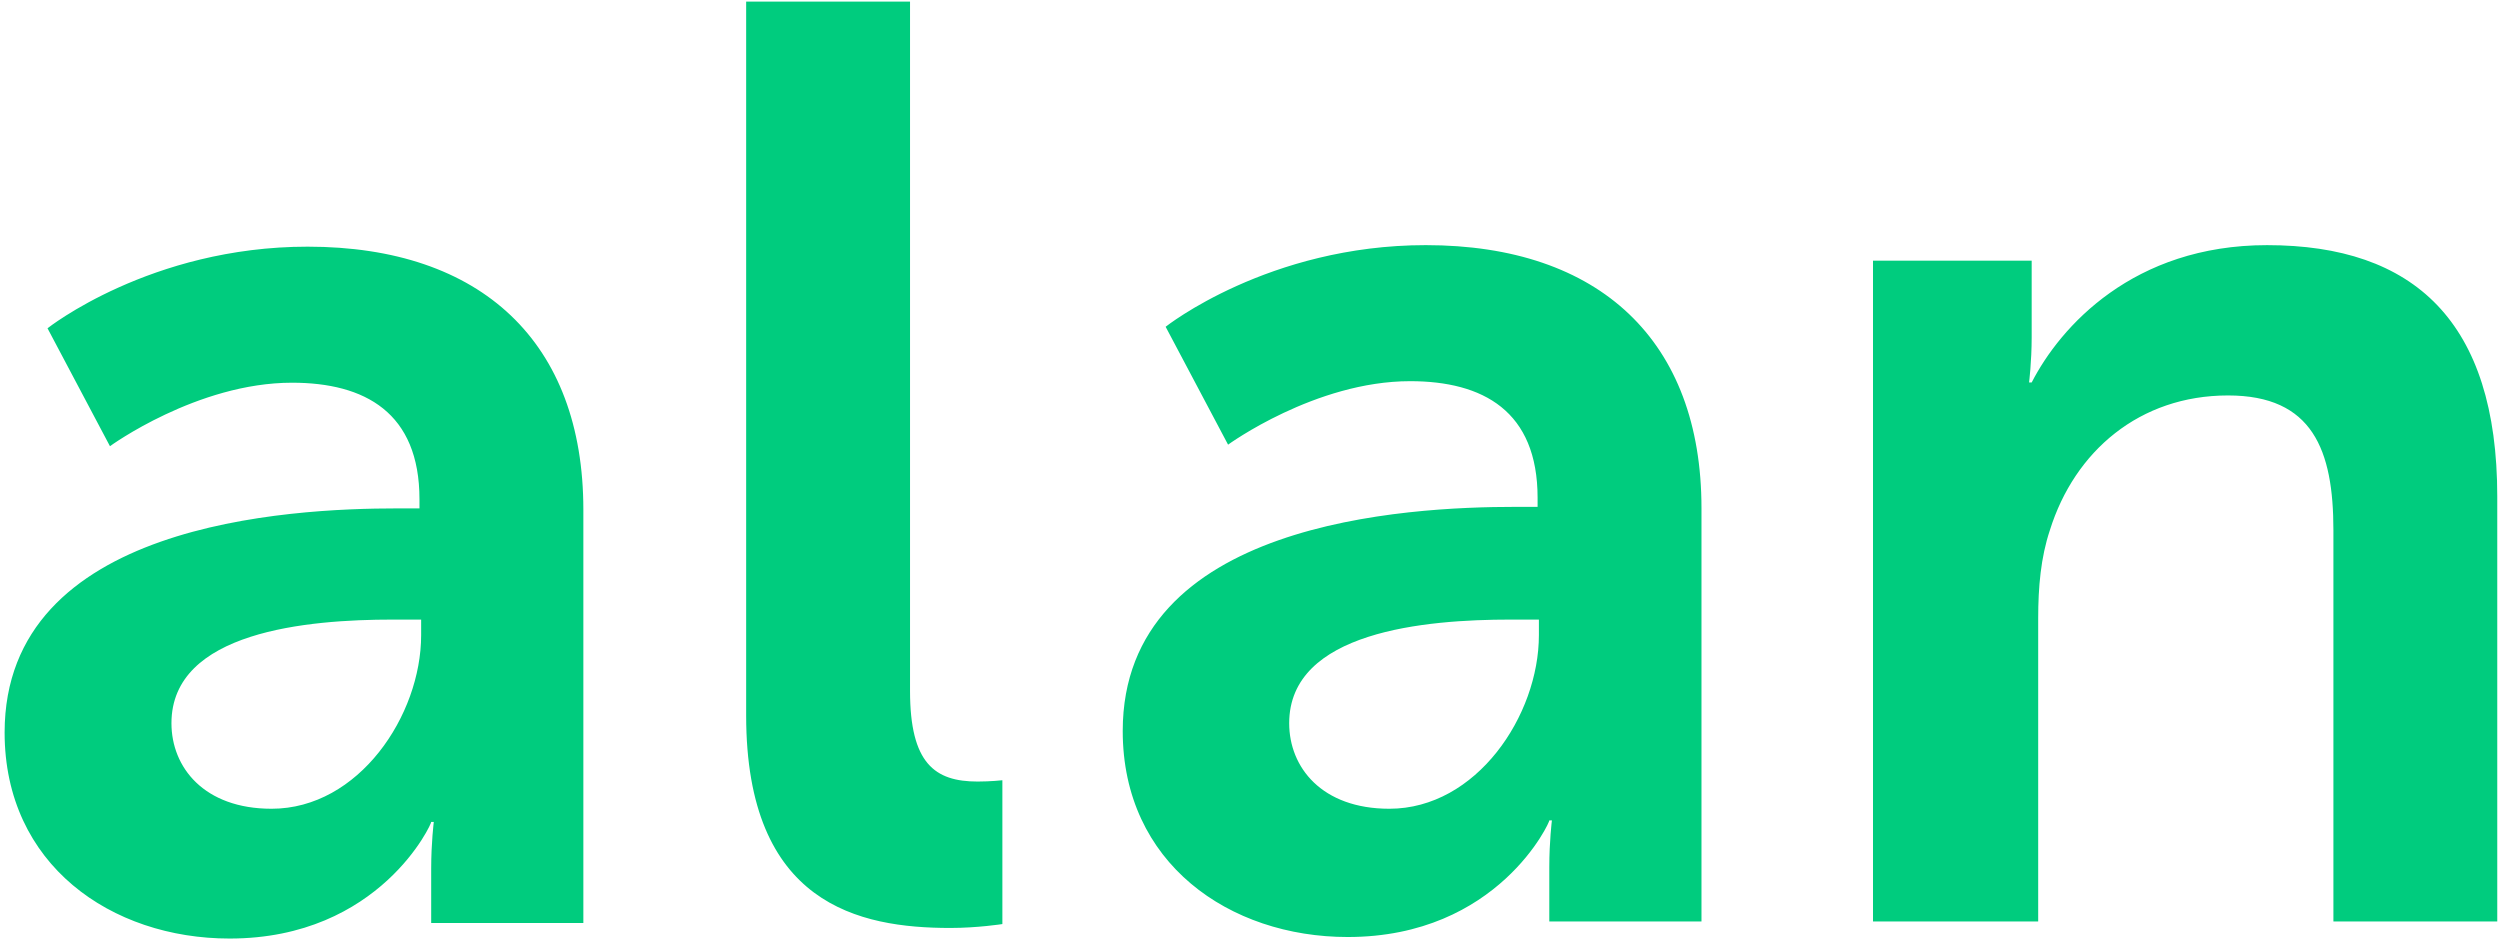
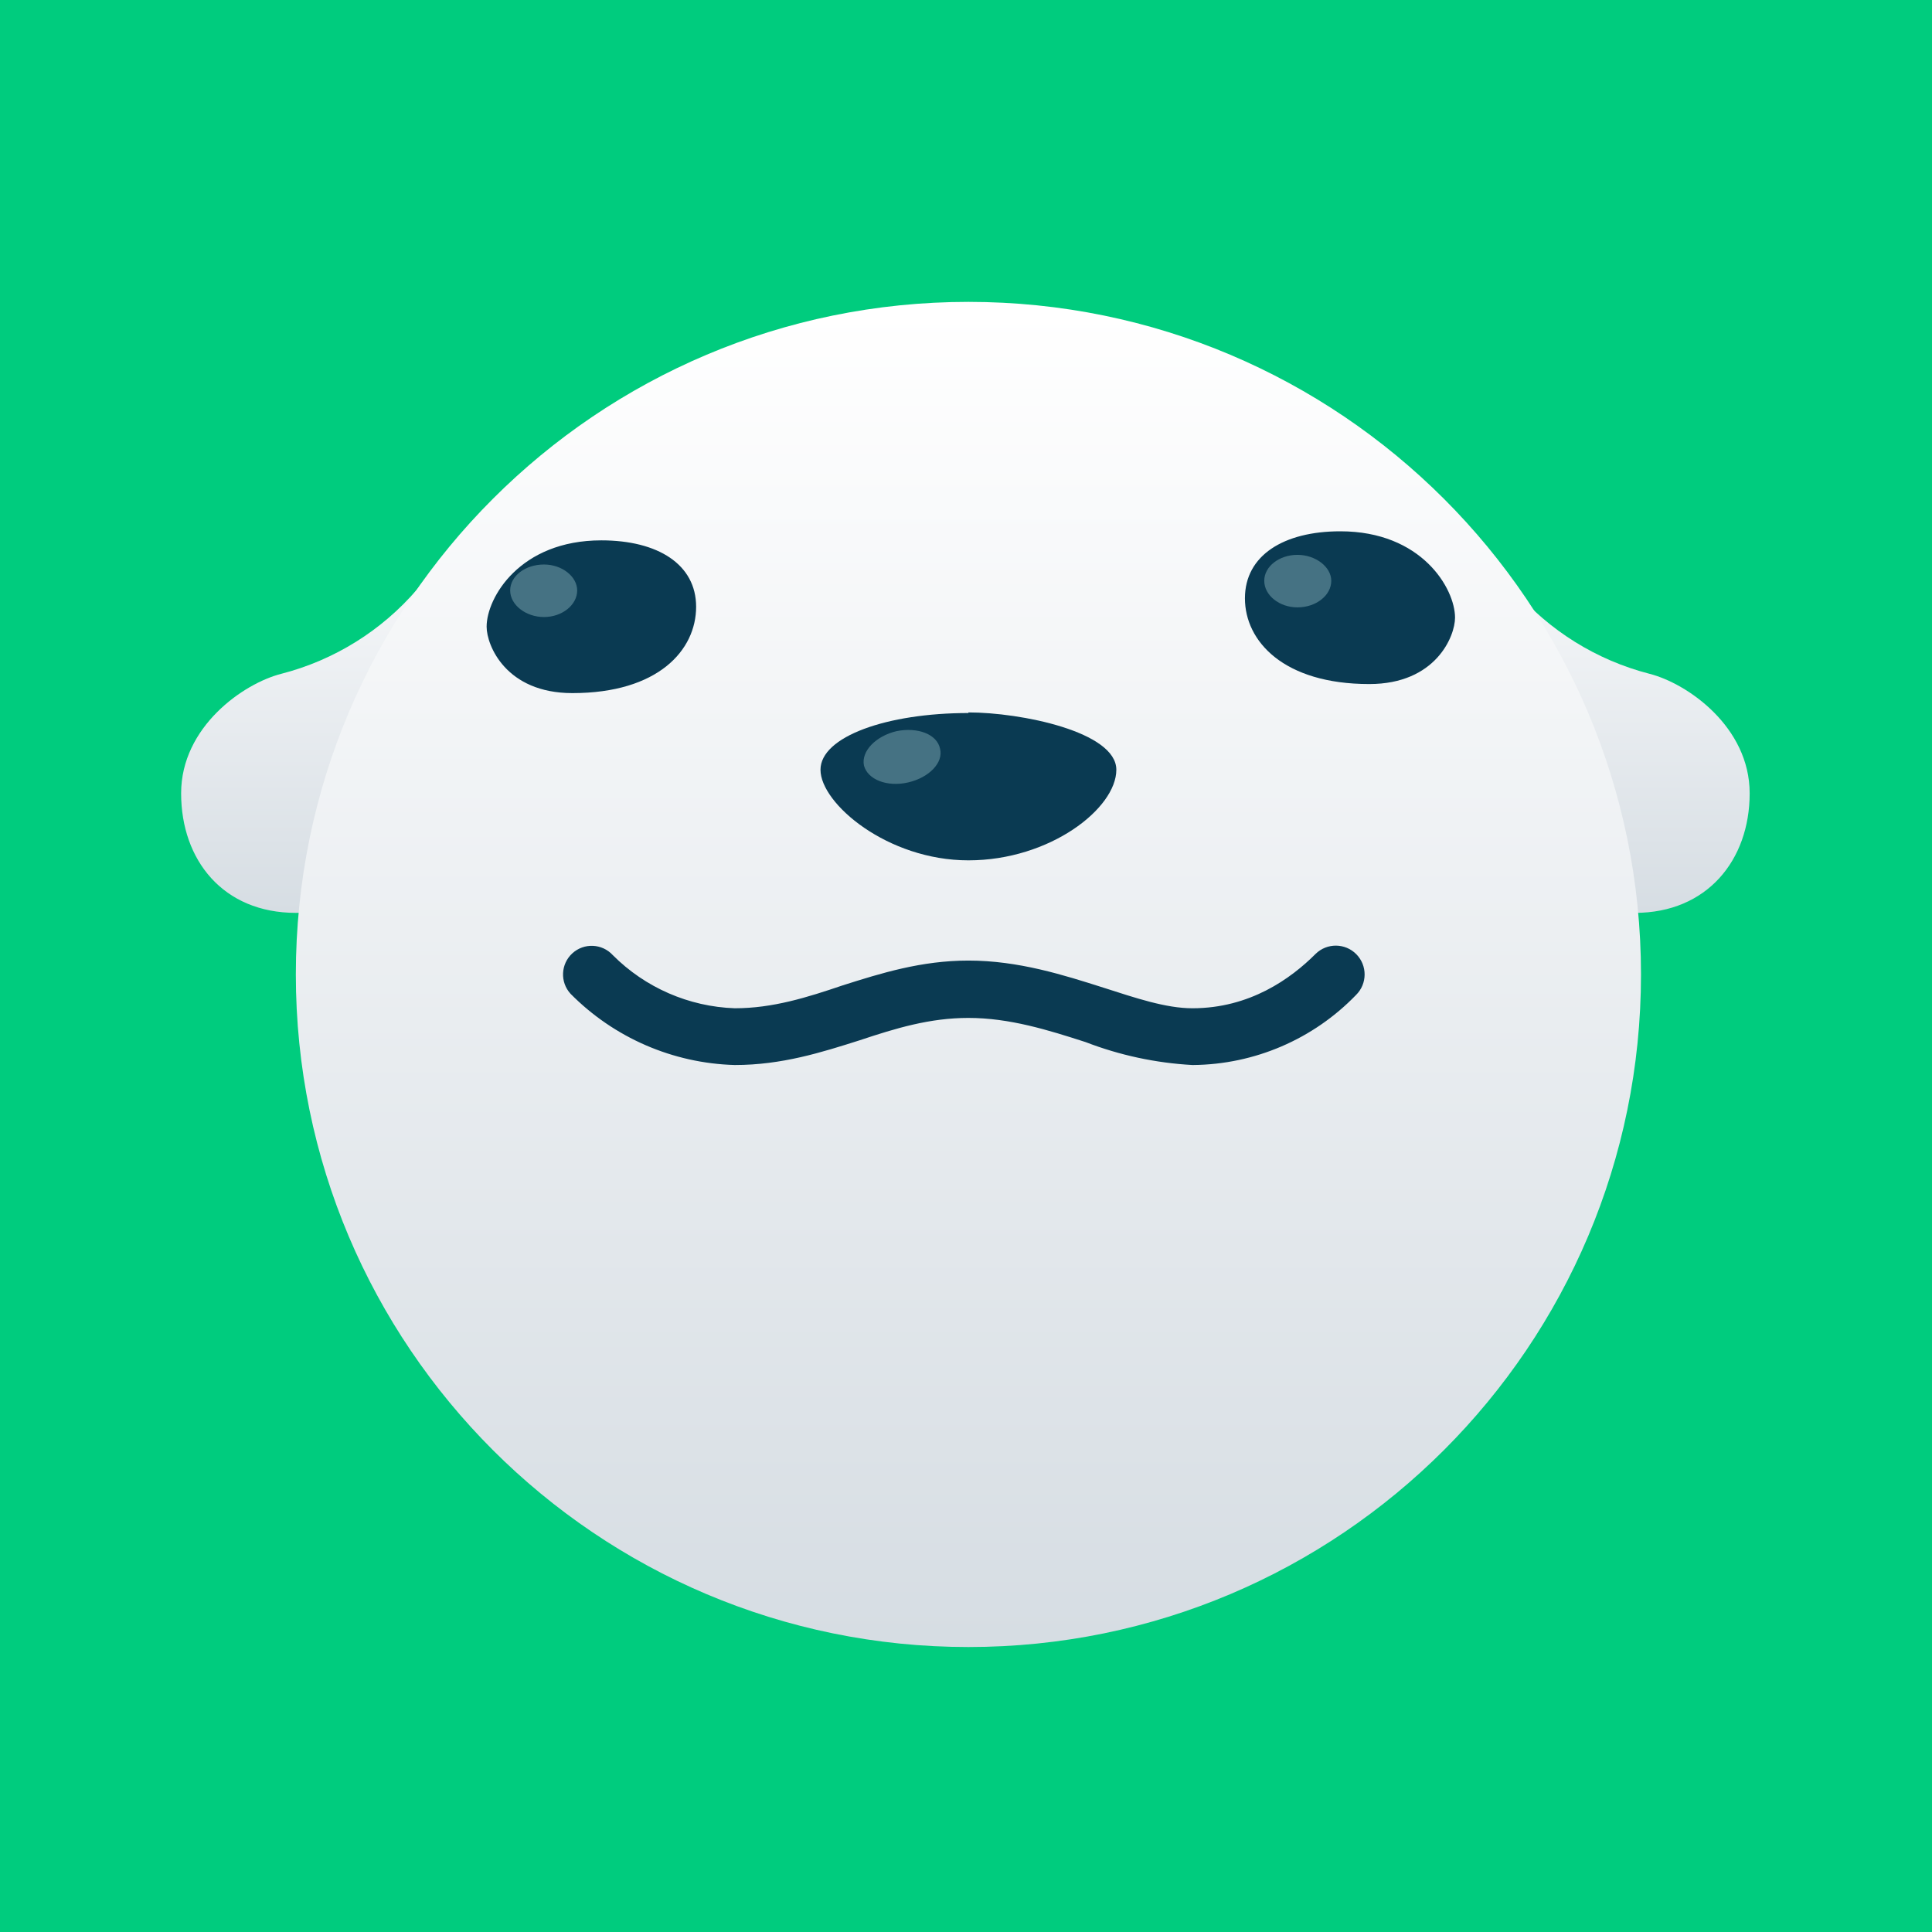
- <svg xmlns="http://www.w3.org/2000/svg" width="400" height="151" viewBox="0 0 400 151">
-   <path d="M299.68 41.711h25.388v12.23c0 3.939-.416 7.256-.416 7.256h.416c4.577-8.913 16.23-21.974 37.664-21.974 23.513 0 36.83 12.232 36.83 40.217v67.995h-26.217V84.83c0-12.851-3.33-21.558-16.856-21.558-14.15 0-24.554 8.913-28.508 21.558-1.456 4.355-1.871 9.122-1.871 14.096v48.51h-26.43V41.711zM119.385.251h26.22v110.284c0 11.61 3.953 14.513 10.82 14.513 2.082 0 3.955-.208 3.955-.208v23.01s-3.956.623-8.324.623c-14.568 0-32.671-3.732-32.671-33.999V.25zM242.48 81.098h3.535v-1.452c0-13.89-8.737-18.657-20.391-18.657-15.19 0-29.132 10.157-29.132 10.157l-9.99-18.863s16.439-13.061 41.618-13.061c27.883 0 44.117 15.34 44.117 42.083v66.13h-24.349v-8.707c0-4.146.417-7.462.417-7.462h-.417c.21 0-8.115 18.656-32.252 18.656-18.937 0-36-11.816-36-32.96 0-33.584 45.571-35.864 62.844-35.864zm-178.9.243h3.536V79.89c0-13.889-8.738-18.656-20.391-18.656-15.19 0-29.132 10.157-29.132 10.157l-9.99-18.864s16.439-13.06 41.617-13.06c27.884 0 44.117 15.34 44.117 42.083v66.13H68.99v-8.707c0-4.146.417-7.463.417-7.463h-.417c.21 0-8.115 18.657-32.252 18.657-18.937 0-36-11.816-36-32.961 0-33.583 45.57-35.863 62.844-35.863zm3.804 20.28c0 12.852-9.988 27.779-23.93 27.779-10.82 0-16.022-6.634-16.022-13.683 0-14.718 21.85-16.584 35.374-16.584h4.578v2.488zm154.91 27.779c13.942 0 23.93-14.927 23.93-27.779v-2.488h-4.578c-13.526 0-35.376 1.866-35.376 16.584 0 7.049 5.203 13.683 16.025 13.683z" fill="#00CC7E" fill-rule="evenodd" />
+ <svg xmlns="http://www.w3.org/2000/svg" viewBox="0 0 32 32">
+   <defs>
+     <linearGradient id="a" x1="50%" x2="50%" y1="0%" y2="100%">
+       <stop offset="0%" stop-color="#F4F6F8" />
+       <stop offset="100%" stop-color="#D6DDE3" />
+     </linearGradient>
+     <linearGradient id="b" x1="50%" x2="50%" y1="0%" y2="100%">
+       <stop offset="0%" stop-color="#FFFFFF" />
+       <stop offset="100%" stop-color="#D6DDE3" />
+     </linearGradient>
+   </defs>
+   <g fill="none" fill-rule="evenodd">
+     <rect width="32" height="32" fill="#00CC7E" />
+     <g transform="translate(3 5)">
+       <path fill="url(#a)" d="M25.98 8.14c0-1.1-1.03-1.82-1.66-1.98a4.42 4.42 0 0 1-2.25-1.4c-.52-.73-.44 5.36 2.01 5.36 1.19 0 1.9-.87 1.9-1.98M0 8.14c0-1.1 1.03-1.82 1.66-1.98a4.42 4.42 0 0 0 2.25-1.4c.52-.73.44 5.36-2.01 5.36-1.2 0-1.9-.87-1.9-1.98" />
+       <path fill="url(#b)" d="M24.18 11.14a11.14 11.14 0 1 1-22.28 0 11.14 11.14 0 0 1 22.28 0" />
+       <path fill="#0A3A52" d="M16.75 12.64a5.8 5.8 0 0 1-1.77-.38c-.62-.2-1.26-.4-1.94-.4-.64 0-1.2.17-1.8.37-.63.2-1.29.41-2.07.41a3.98 3.98 0 0 1-2.72-1.18.47.47 0 0 1 .7-.64 3 3 0 0 0 2.02.88c.63 0 1.2-.18 1.79-.38.63-.2 1.3-.41 2.08-.41.83 0 1.58.24 2.24.45.53.17 1.03.34 1.47.34.95 0 1.63-.49 2.04-.9a.47.47 0 0 1 .67.68 3.8 3.8 0 0 1-2.7 1.16m-9.8-8.69c.94 0 1.57.4 1.57 1.1 0 .72-.63 1.43-2.05 1.43-1.1 0-1.42-.79-1.42-1.1 0-.48.55-1.43 1.9-1.43M19.2 3.8c-.94 0-1.58.4-1.58 1.11 0 .71.64 1.42 2.06 1.42 1.1 0 1.42-.79 1.42-1.1 0-.48-.55-1.43-1.9-1.43m-6.16 3c.87 0 2.45.32 2.45.95 0 .64-1.1 1.5-2.45 1.5-1.34 0-2.45-.94-2.45-1.5 0-.55 1.1-.94 2.45-.94" />
+       <path fill="#457283" d="M6.56 4.78c0 .24-.25.44-.55.44-.3 0-.56-.2-.56-.44s.25-.43.56-.43c.3 0 .55.2.55.43m12.49-.16c0 .24-.25.44-.56.44-.3 0-.55-.2-.55-.44s.25-.43.55-.43c.3 0 .56.2.56.43M12.57 7.4c.06.23-.18.48-.53.56-.35.08-.67-.05-.73-.28-.05-.24.2-.49.54-.57.35-.07.67.05.72.29" />
+     </g>
+   </g>
</svg>
